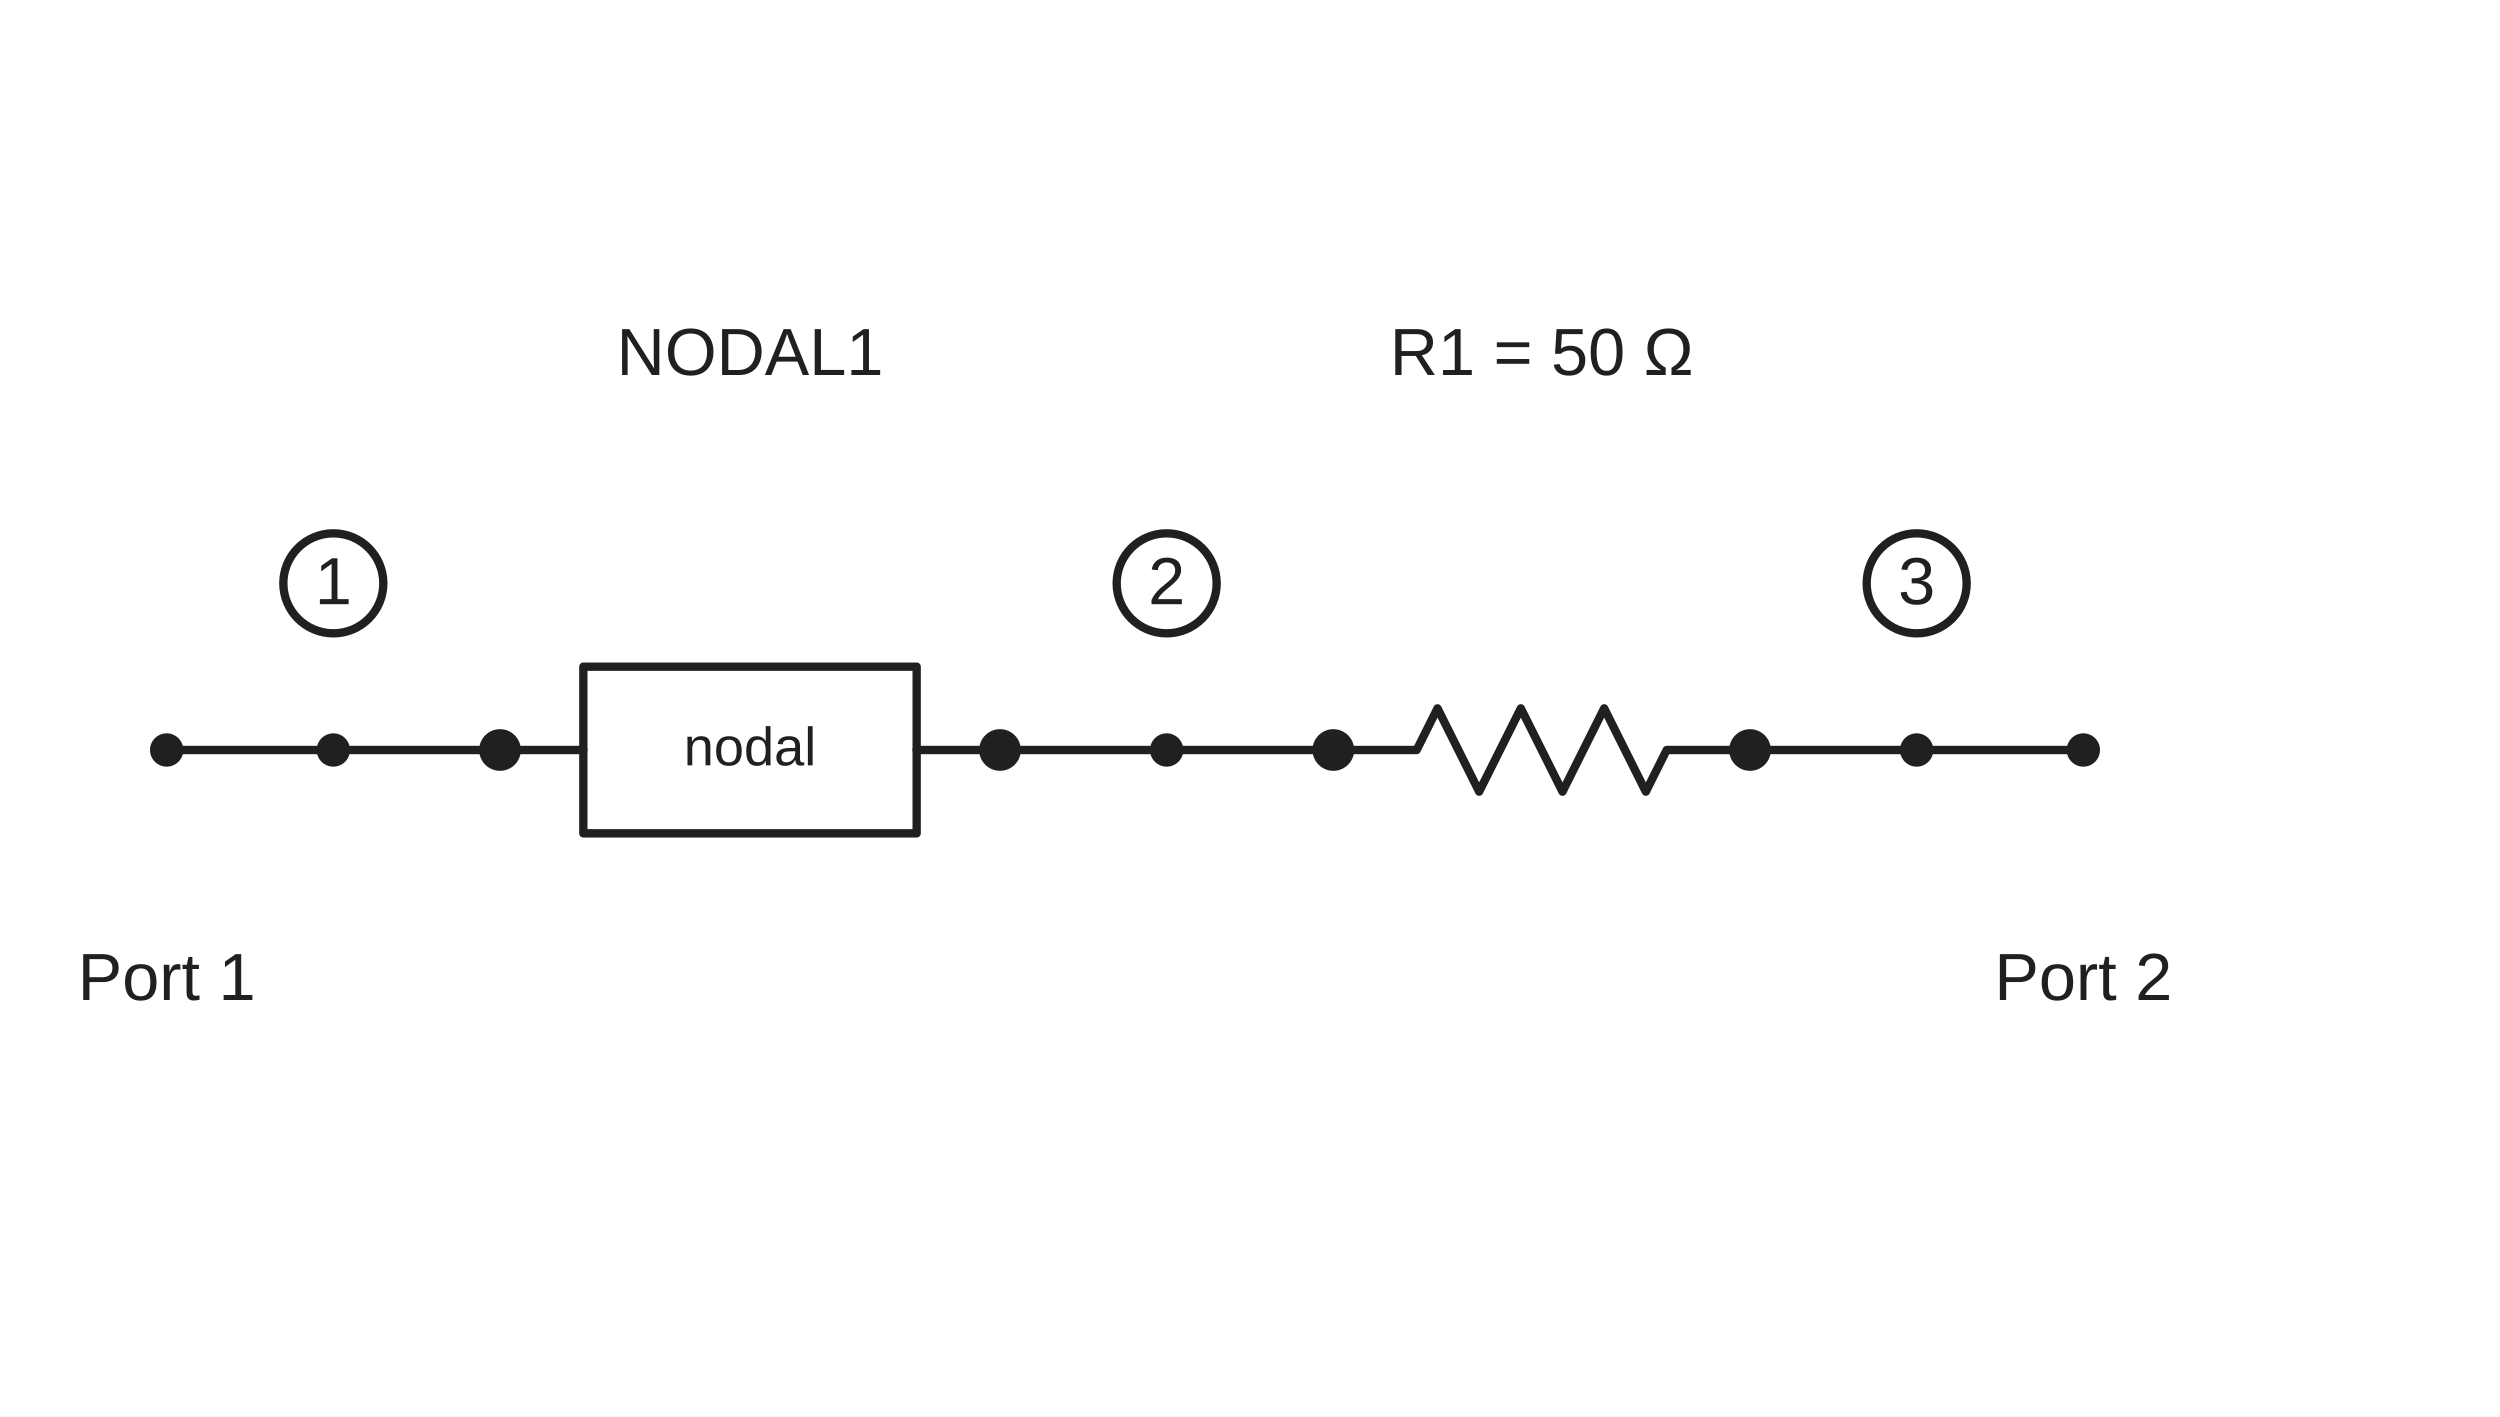
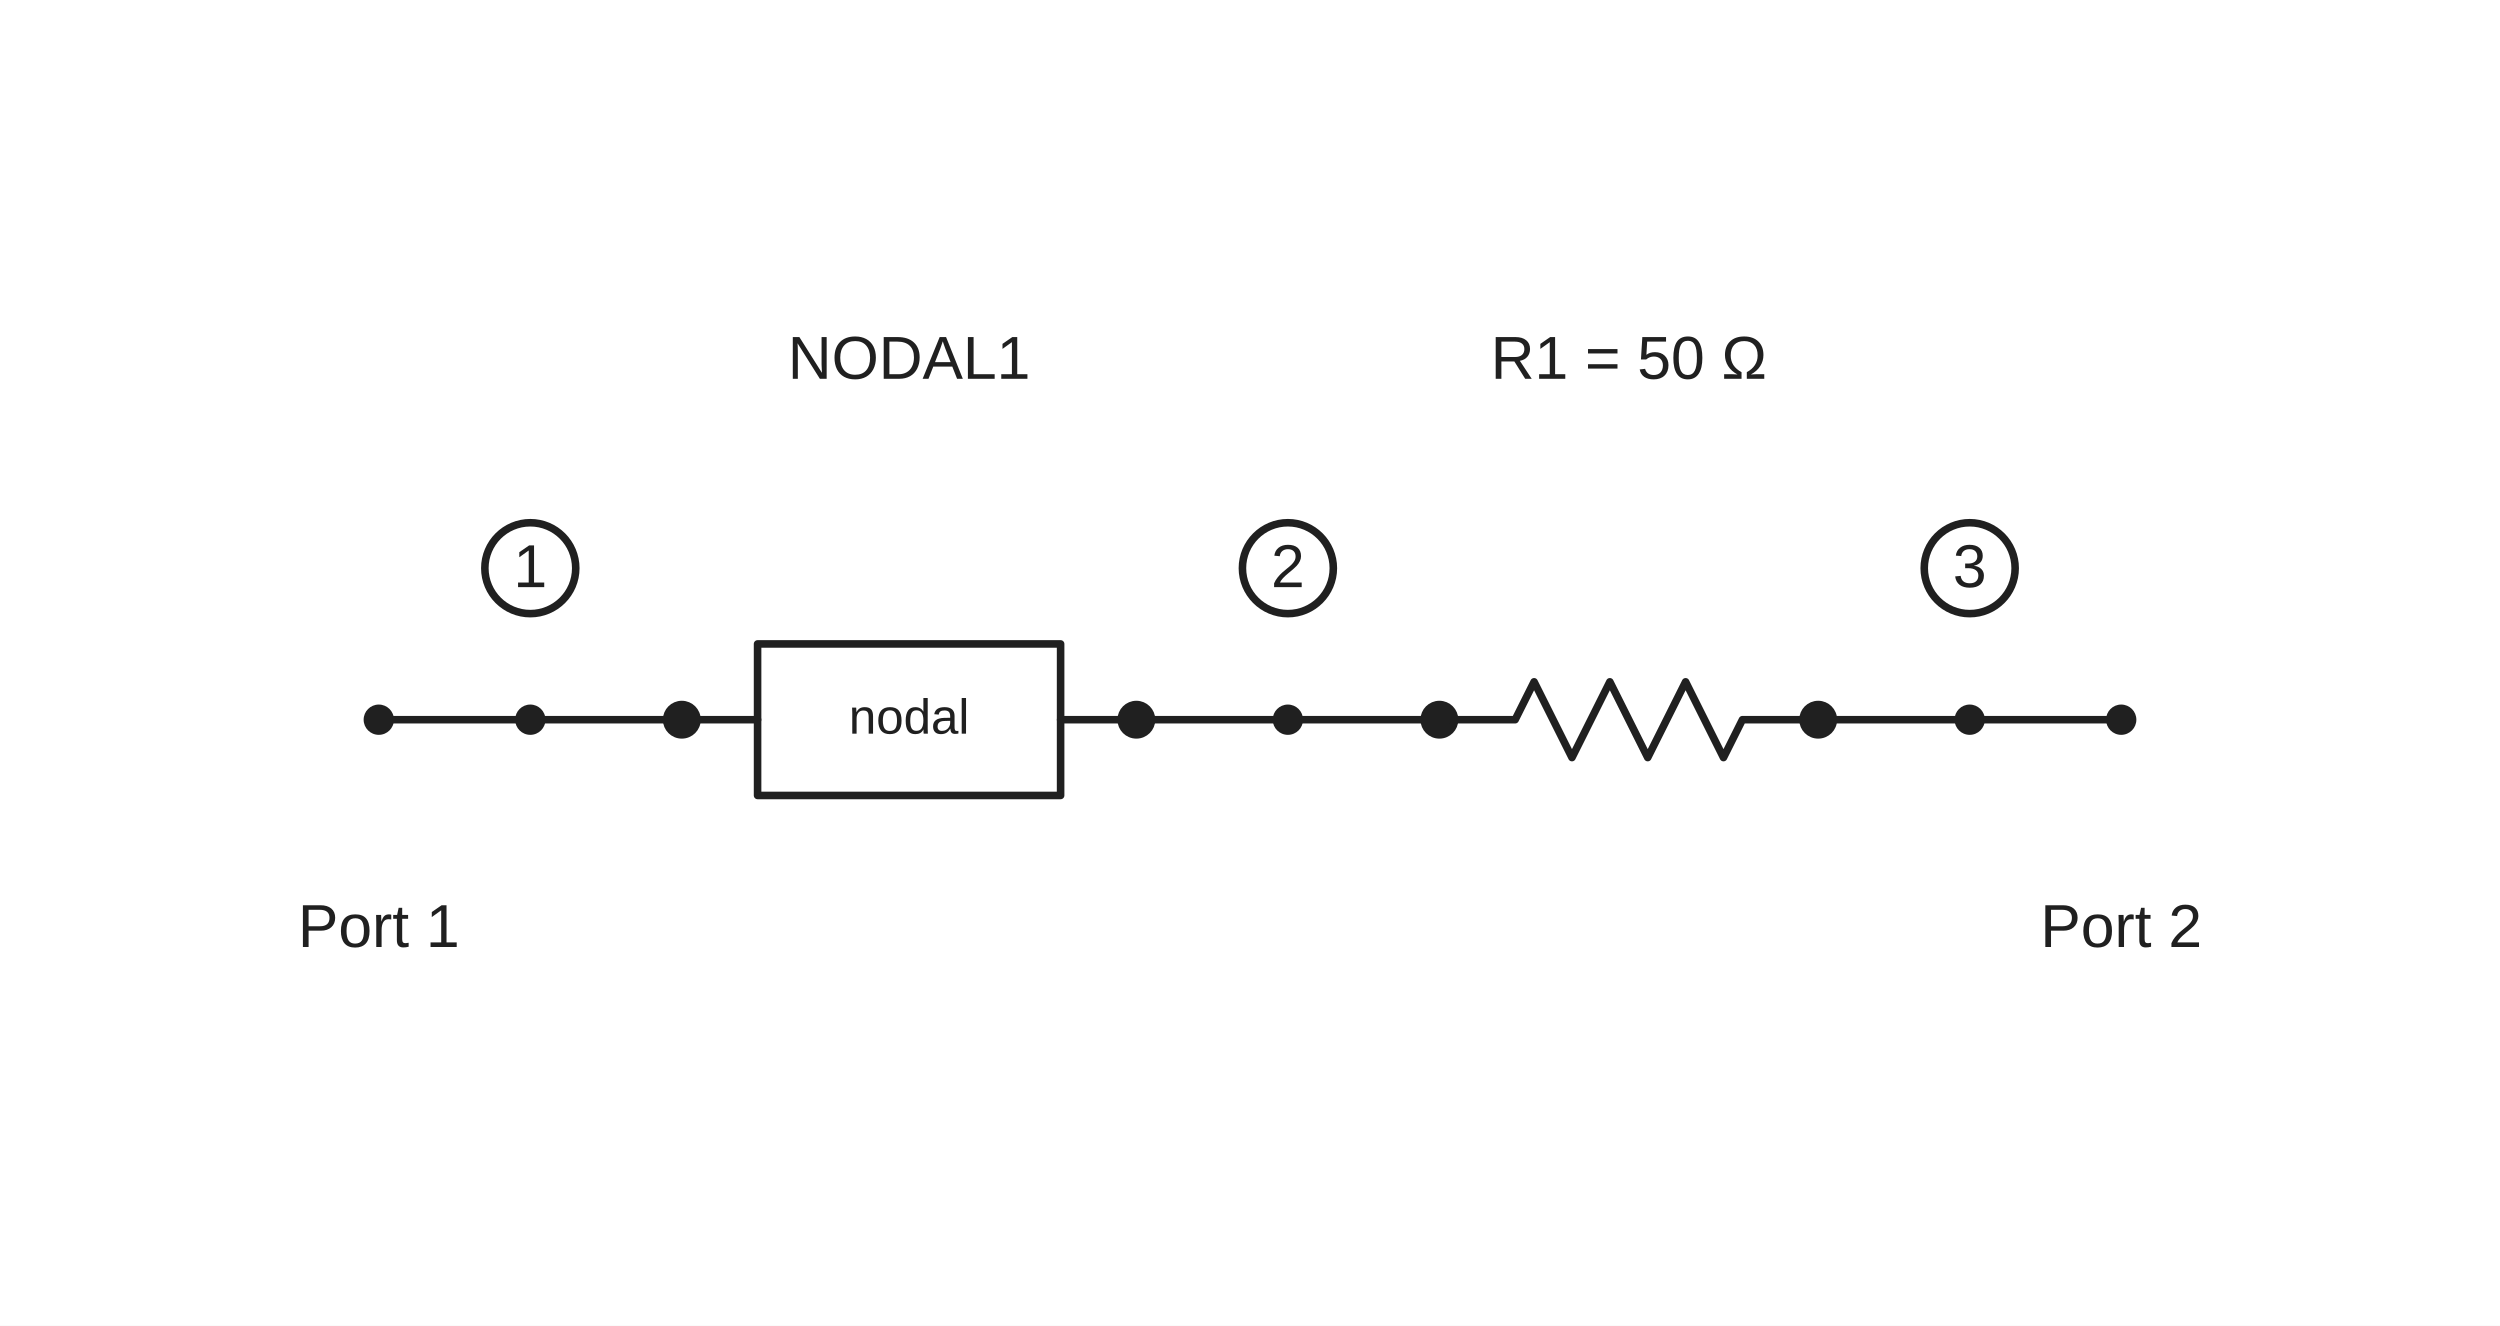
- <svg xmlns="http://www.w3.org/2000/svg" viewBox="0 -80 600 340" role="img" aria-label="Nodal nPort schematic">
-   <rect x="0" y="-80" width="600" height="340" fill="#ffffff" />
+ <svg xmlns="http://www.w3.org/2000/svg" viewBox="-60 -90 660 350" role="img" aria-label="Nodal nPort schematic">
+   <rect x="-60" y="-90" width="660" height="350" fill="#ffffff" />
  <g fill="none" stroke="#202020" stroke-width="2" stroke-linecap="round" stroke-linejoin="round">
    <path d="M40 100 L120 100" />
    <path d="M240 100 L320 100" />
    <path d="M420 100 L500 100" />
  </g>
  <g fill="#202020" font-family="Arial, Helvetica, sans-serif" font-size="16">
-     <g transform="translate(120 100) rotate(0) translate(-80 -80)" fill="none" stroke="#202020" stroke-width="2" stroke-linecap="round" stroke-linejoin="round">
+     <g transform="translate(120 100) rotate(0) scale(1 1) translate(-80 -80)" fill="none" stroke="#202020" stroke-width="2" stroke-linecap="round" stroke-linejoin="round">
      <g fill="none" stroke="#202020" stroke-width="2" stroke-linecap="round" stroke-linejoin="round">
        <path d="M80 80 H100 M180 80 H200" />
        <rect x="100" y="60" width="80" height="40" />
        <text x="140" y="80" font-family="Arial, Helvetica, sans-serif" font-size="13" fill="#202020" stroke="none" text-anchor="middle" dominant-baseline="middle">nodal</text>
      </g>
      <circle cx="80" cy="80" r="4" fill="#202020" />
      <circle cx="200" cy="80" r="4" fill="#202020" />
    </g>
-     <g transform="translate(320 100) rotate(0) translate(-60 -80)" fill="none" stroke="#202020" stroke-width="2" stroke-linecap="round" stroke-linejoin="round">
+     <g transform="translate(320 100) rotate(0) scale(1 1) translate(-60 -80)" fill="none" stroke="#202020" stroke-width="2" stroke-linecap="round" stroke-linejoin="round">
      <g fill="none" stroke="#202020" stroke-width="2" stroke-linecap="round" stroke-linejoin="round">
        <path d="M60 80 H80 L85 70 L95 90 L105 70 L115 90 L125 70 L135 90 L140 80 H160" />
      </g>
      <circle cx="60" cy="80" r="4" fill="#202020" />
      <circle cx="160" cy="80" r="4" fill="#202020" />
    </g>
    <circle cx="40" cy="100" r="4" fill="#202020" />
    <circle cx="500" cy="100" r="4" fill="#202020" />
    <circle cx="80" cy="100" r="4" fill="#202020" />
    <circle cx="80" cy="60" r="12" fill="#ffffff" stroke="#202020" stroke-width="2" />
    <text x="80" y="65" text-anchor="middle">1</text>
    <circle cx="280" cy="100" r="4" fill="#202020" />
    <circle cx="280" cy="60" r="12" fill="#ffffff" stroke="#202020" stroke-width="2" />
    <text x="280" y="65" text-anchor="middle">2</text>
    <circle cx="460" cy="100" r="4" fill="#202020" />
    <circle cx="460" cy="60" r="12" fill="#ffffff" stroke="#202020" stroke-width="2" />
    <text x="460" y="65" text-anchor="middle">3</text>
    <text x="180" y="10" text-anchor="middle">NODAL1</text>
    <text x="370" y="10" text-anchor="middle">R1 = 50 Ω</text>
    <text x="40" y="160" text-anchor="middle">Port 1</text>
    <text x="500" y="160" text-anchor="middle">Port 2</text>
  </g>
</svg>
